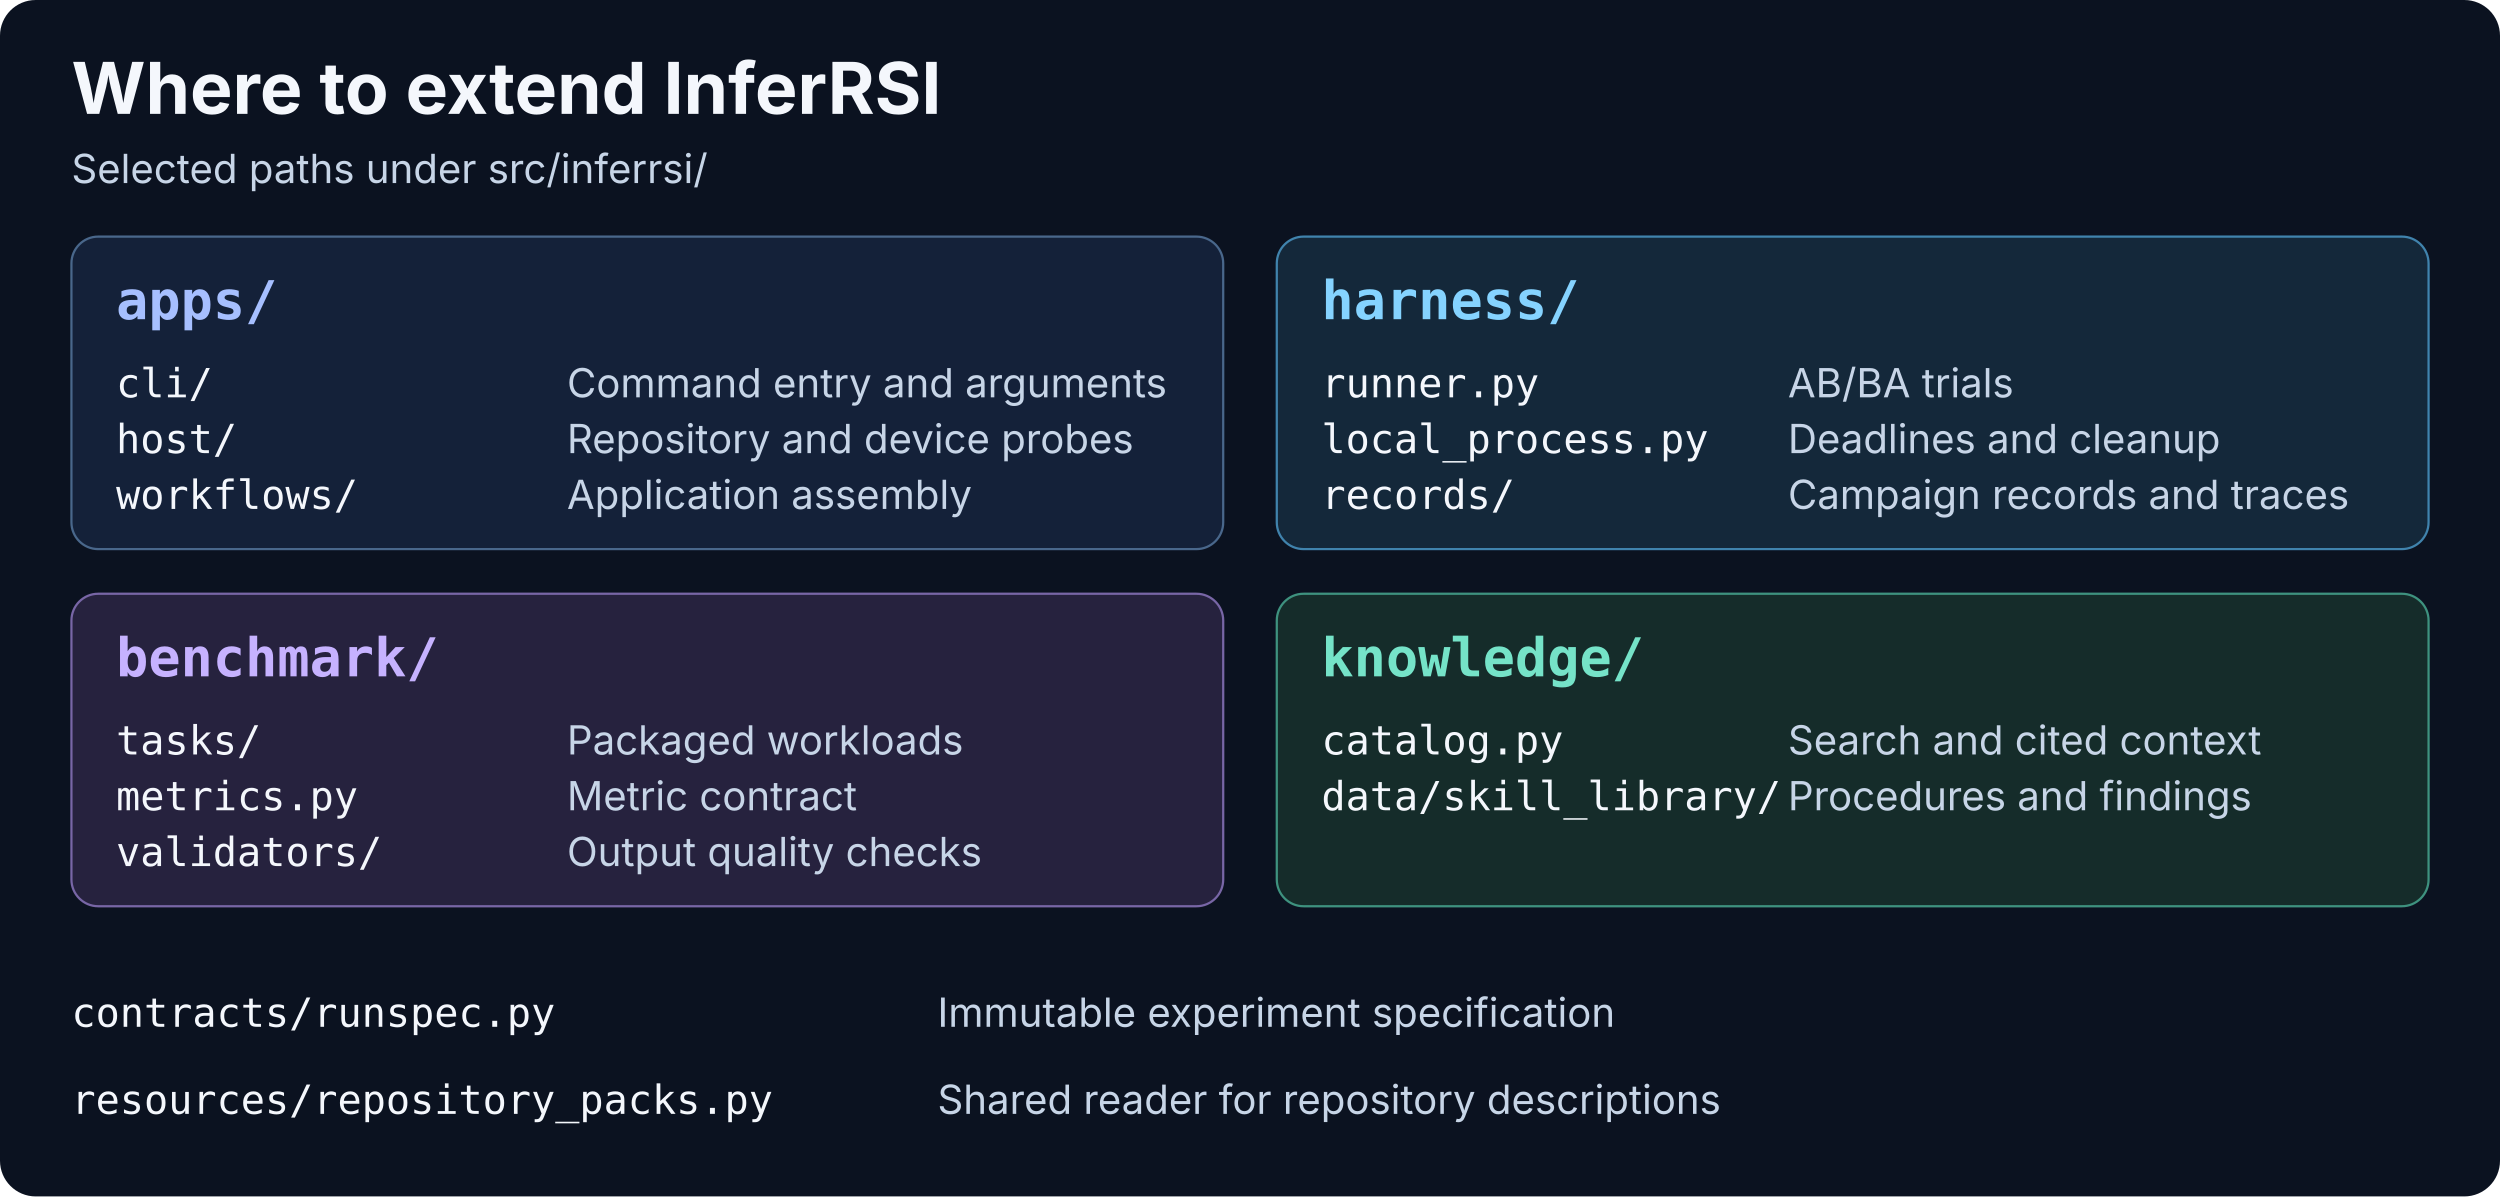
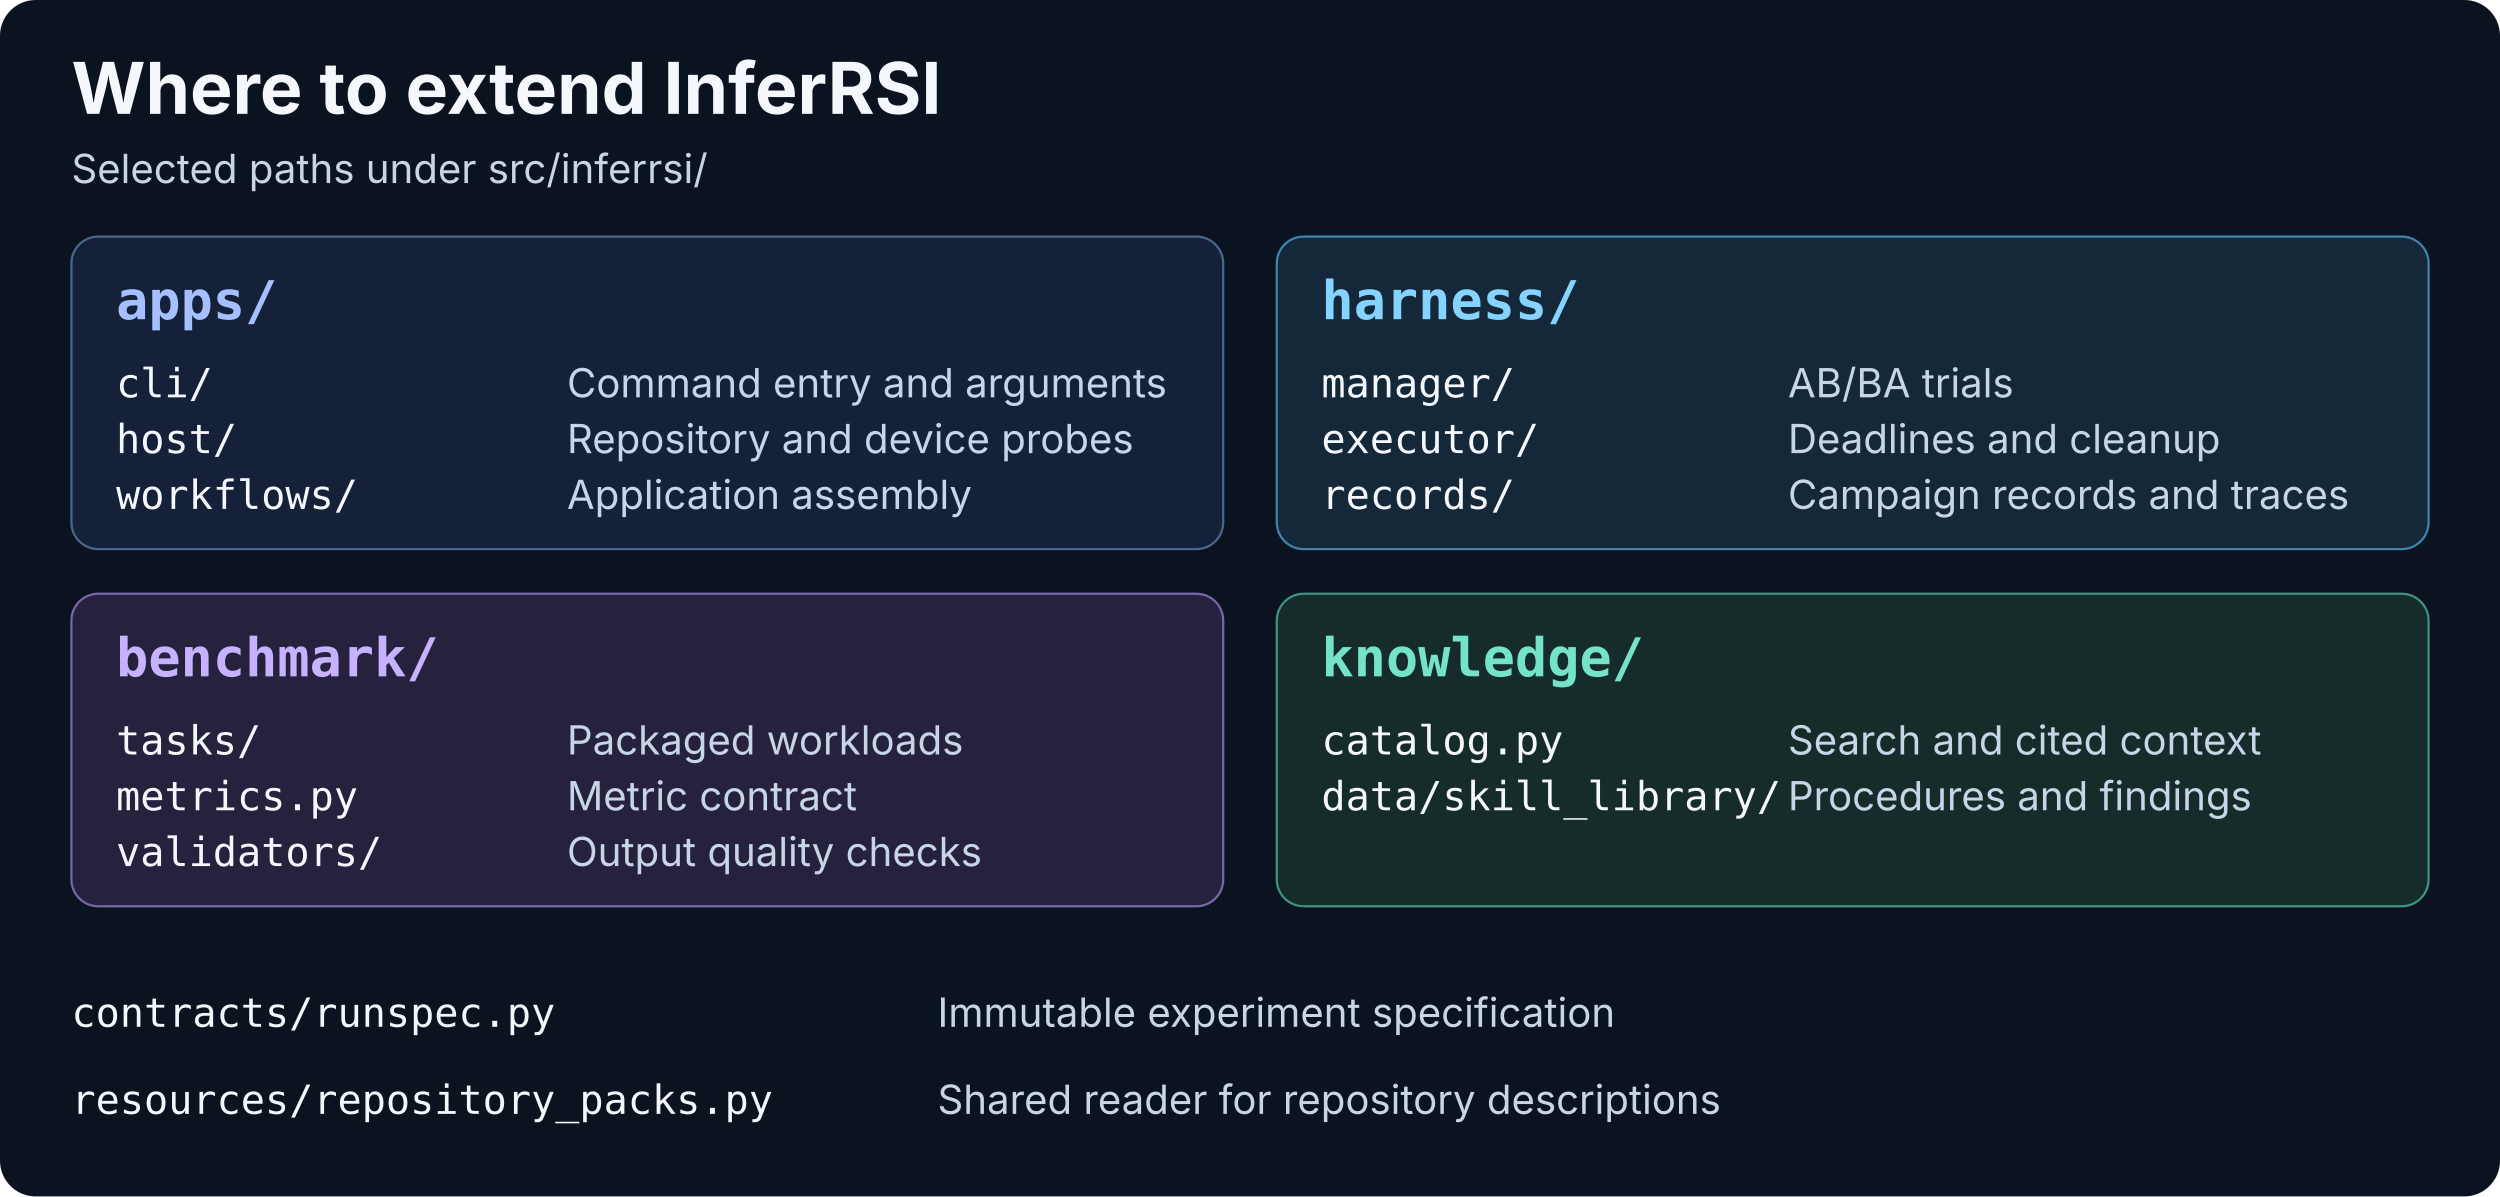
<svg xmlns="http://www.w3.org/2000/svg" width="1120" height="536" viewBox="0 0 1120 536" role="img" aria-labelledby="title desc">
  <defs>
    <style>
      text { font-family: Inter, "Segoe UI", Arial, sans-serif; fill: #f4f7fc; }
      .title { font-size: 32px; font-weight: 700; }
      .package, .path { font-family: "SFMono-Regular", Consolas, monospace; }
      .package { font-size: 24px; font-weight: 700; }
      .path { font-size: 18px; fill: #f4f7fc; }
      .body { font-size: 18px; fill: #c7d5e7; }
    </style>
  </defs>
  <rect width="1120" height="536" rx="16" fill="#0b1220" />
  <text x="32" y="51" class="title">Where to extend InferRSI</text>
  <text x="32" y="82" class="body">Selected paths under src/inferrsi/</text>
  <rect x="32" y="106" width="516" height="140" rx="12" fill="#142139" stroke="#49678b" />
  <text x="52" y="143" class="package" style="fill:#a6bfff">apps/</text>
  <text x="52" y="178" class="path">cli/</text>
  <text x="254" y="178" class="body">Command entry and arguments</text>
  <text x="52" y="203" class="path">host/</text>
  <text x="254" y="203" class="body">Repository and device probes</text>
  <text x="52" y="228" class="path">workflows/</text>
  <text x="254" y="228" class="body">Application assembly</text>
  <rect x="572" y="106" width="516" height="140" rx="12" fill="#14283a" stroke="#4083ad" />
  <text x="592" y="143" class="package" style="fill:#85d3ff">harness/</text>
-   <text x="592" y="178" class="path">runner.py</text>
+   <text x="592" y="178" class="path">manager/</text>
  <text x="801" y="178" class="body">AB/BA trials</text>
-   <text x="592" y="203" class="path">local_process.py</text>
+   <text x="592" y="203" class="path">executor/</text>
  <text x="801" y="203" class="body">Deadlines and cleanup</text>
  <text x="592" y="228" class="path">records/</text>
  <text x="801" y="228" class="body">Campaign records and traces</text>
  <rect x="32" y="266" width="516" height="140" rx="12" fill="#26223e" stroke="#7866a6" />
  <text x="52" y="303" class="package" style="fill:#c6b2ff">benchmark/</text>
  <text x="52" y="338" class="path">tasks/</text>
  <text x="254" y="338" class="body">Packaged workloads</text>
  <text x="52" y="363" class="path">metrics.py</text>
  <text x="254" y="363" class="body">Metric contract</text>
  <text x="52" y="388" class="path">validators/</text>
  <text x="254" y="388" class="body">Output quality checks</text>
  <rect x="572" y="266" width="516" height="140" rx="12" fill="#152c2a" stroke="#3e927f" />
  <text x="592" y="303" class="package" style="fill:#75e3c8">knowledge/</text>
  <text x="592" y="338" class="path">catalog.py</text>
  <text x="801" y="338" class="body">Search and cited context</text>
  <text x="592" y="363" class="path">data/skill_library/</text>
  <text x="801" y="363" class="body">Procedures and findings</text>
  <text x="32" y="460" class="path">contracts/runspec.py</text>
  <text x="420" y="460" class="body">Immutable experiment specification</text>
  <text x="32" y="499" class="path">resources/repository_packs.py</text>
  <text x="420" y="499" class="body">Shared reader for repository descriptions</text>
</svg>
